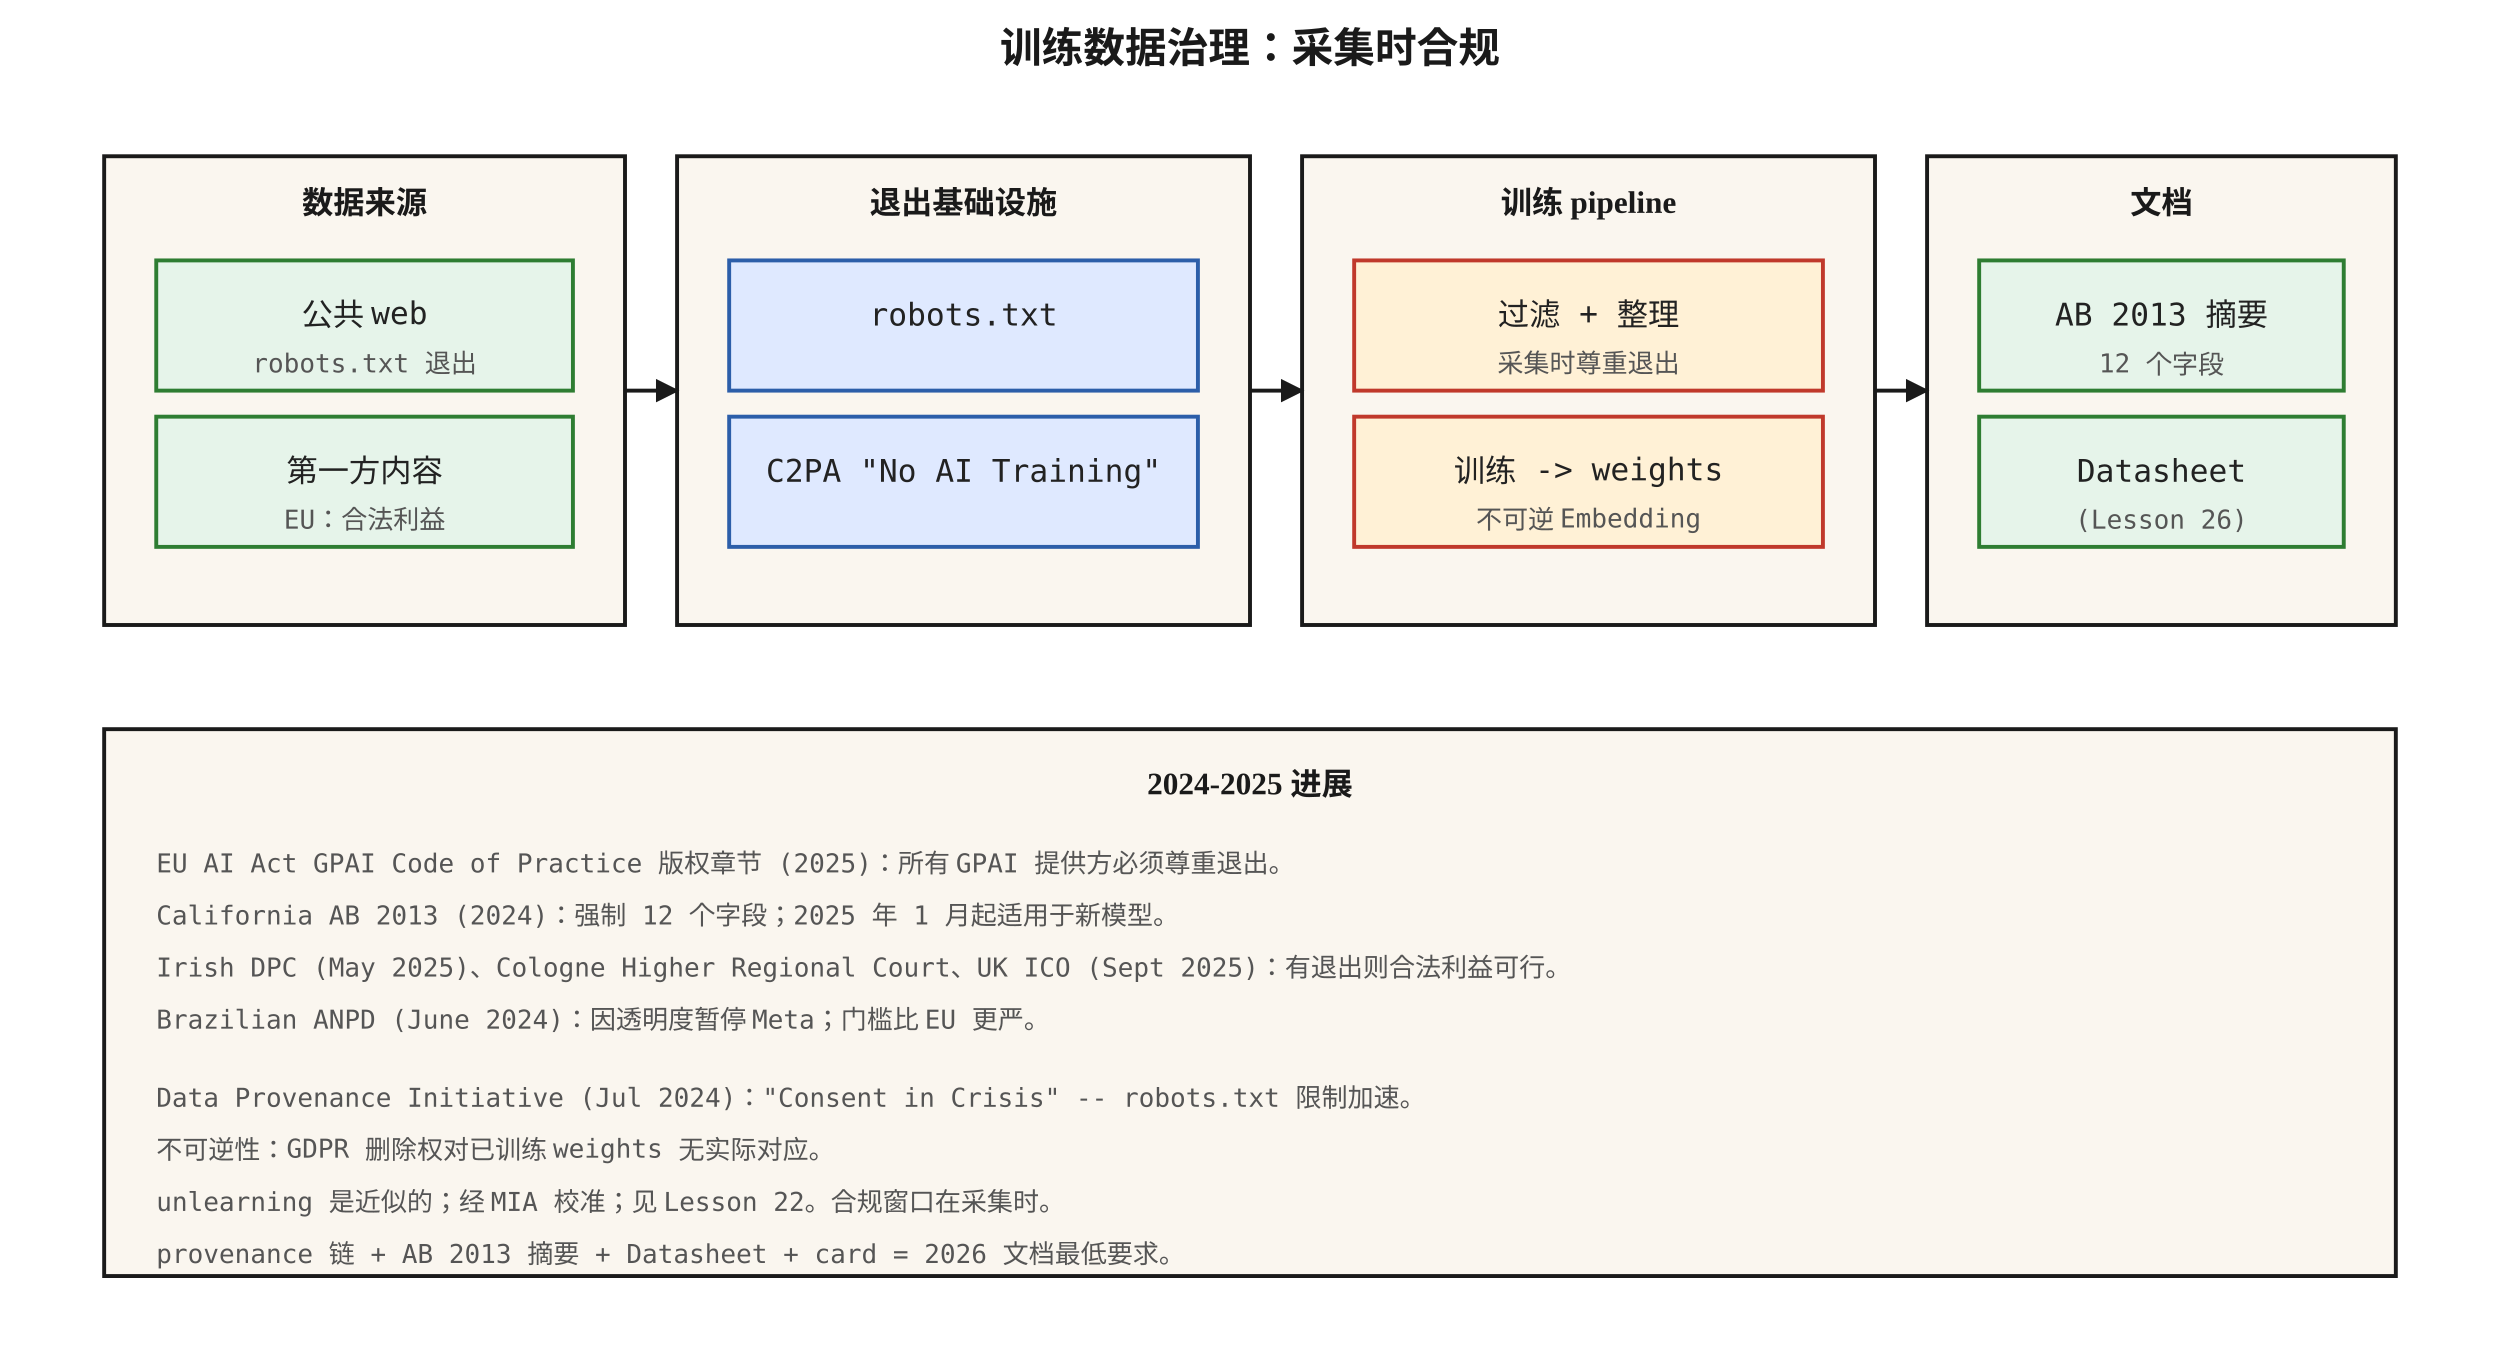
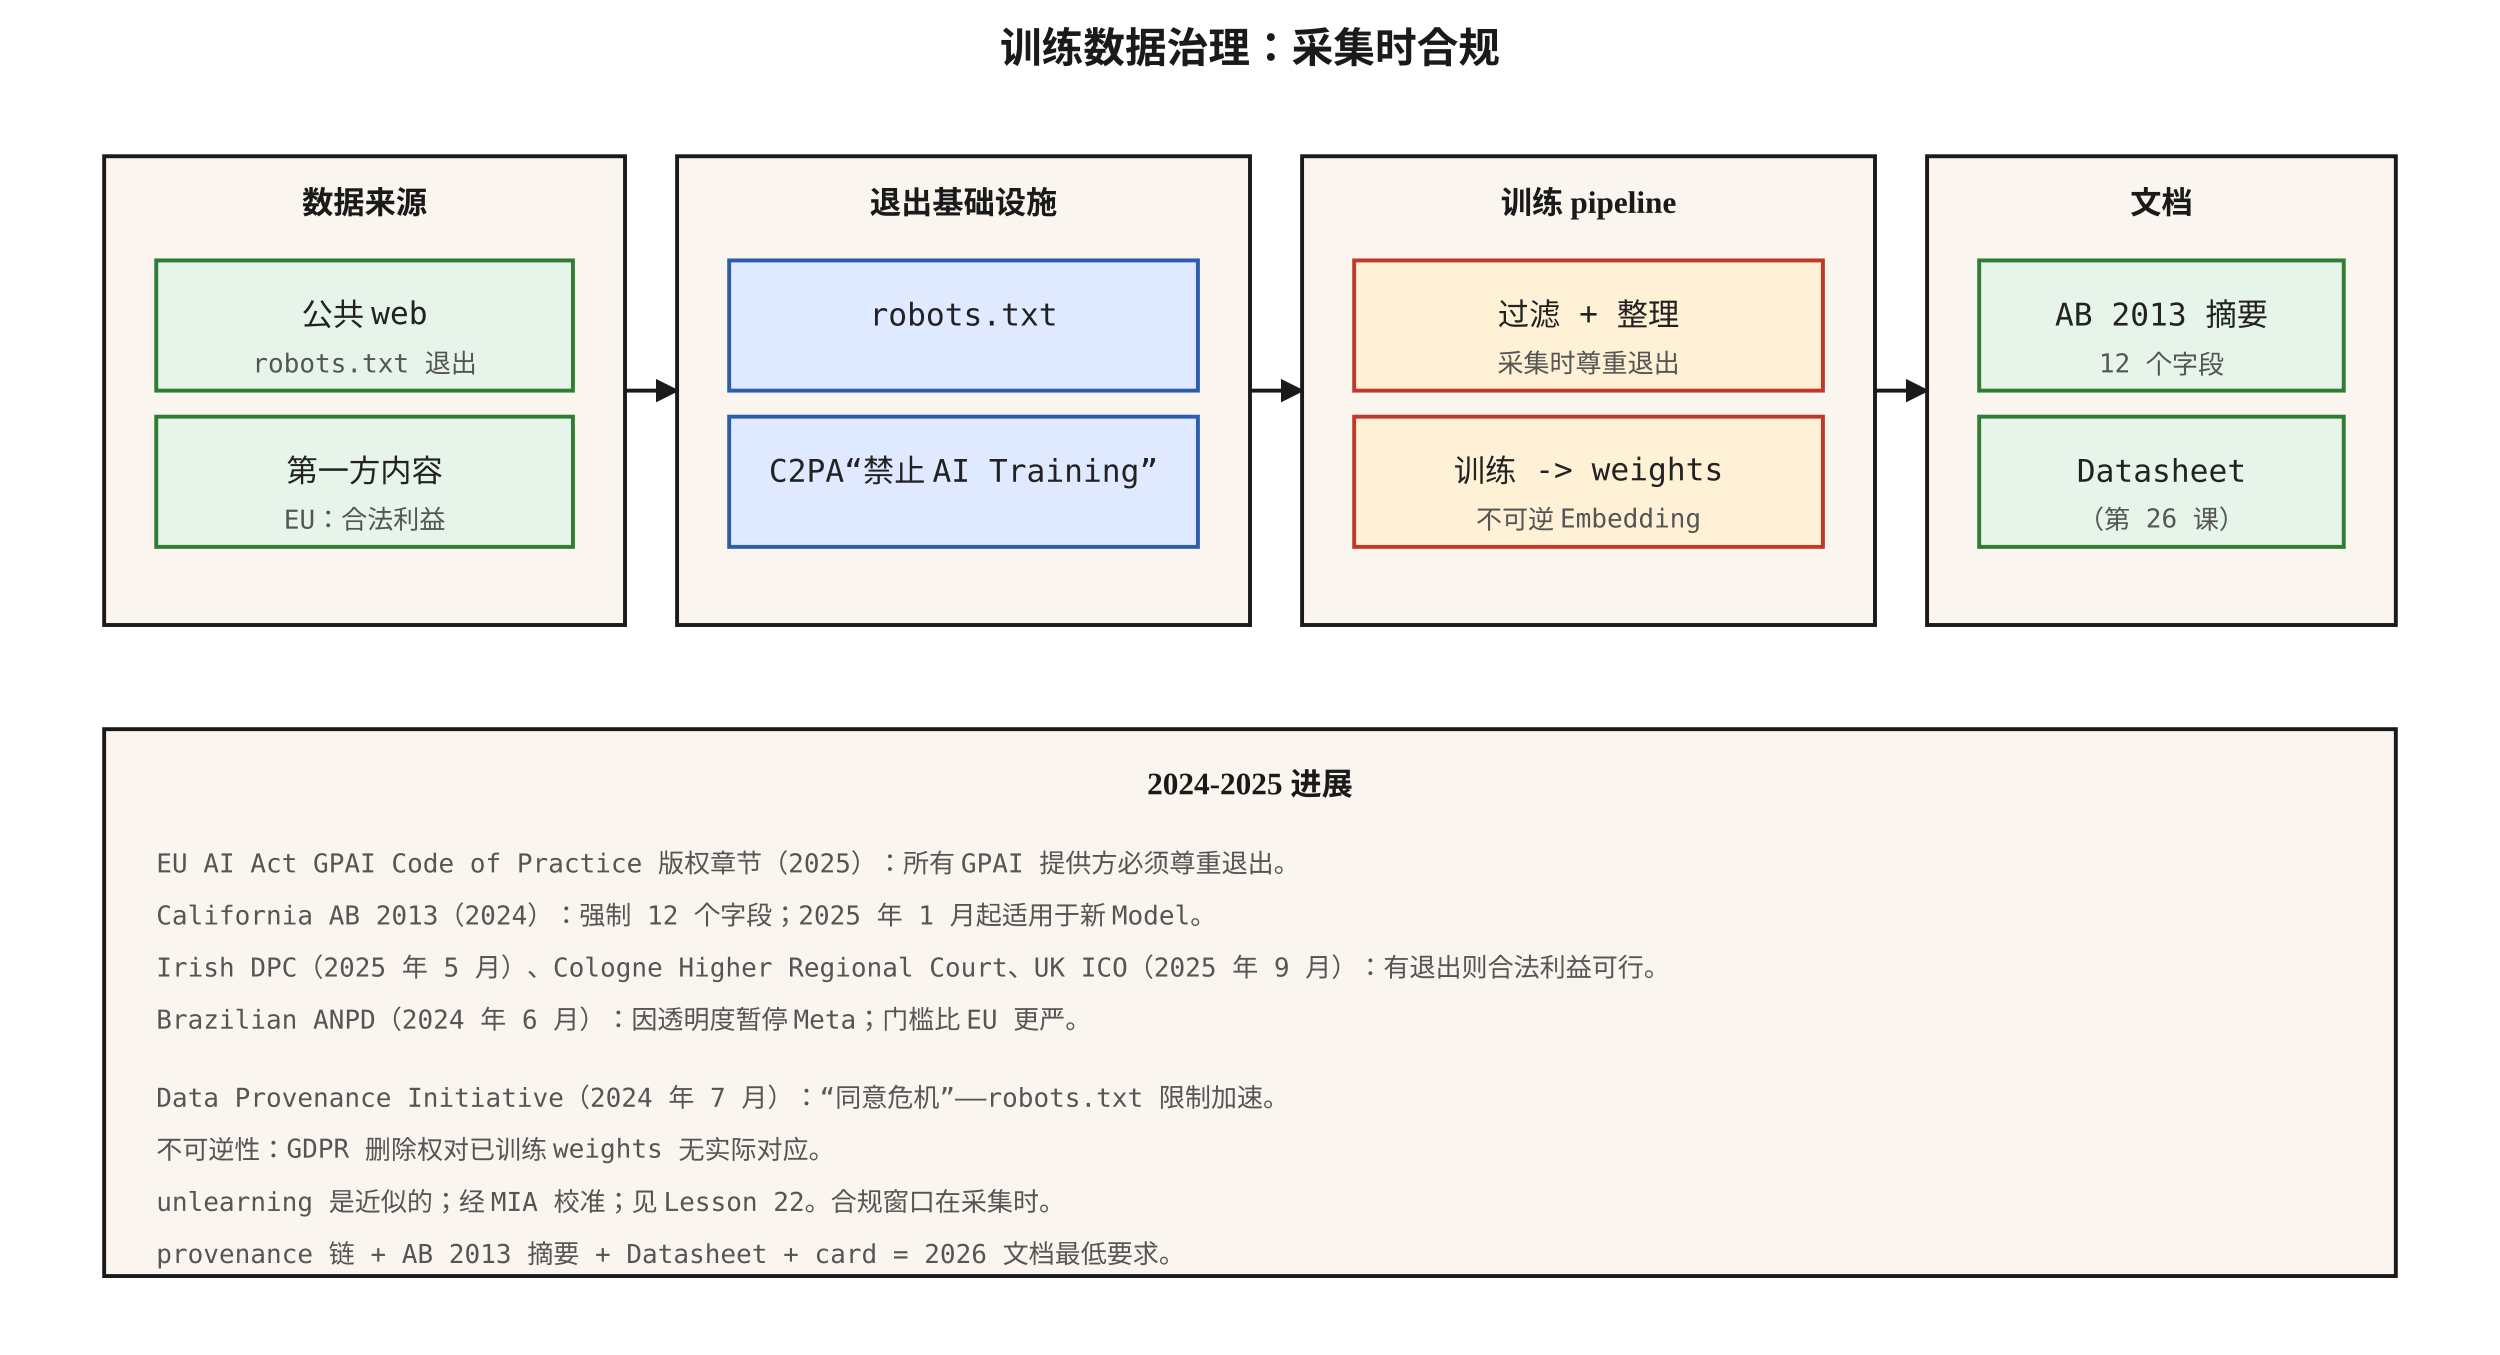
<svg xmlns="http://www.w3.org/2000/svg" viewBox="0 0 960 520" font-family="Georgia, 'Times New Roman', serif">
  <defs>
    <marker id="arrow27" viewBox="0 0 10 10" refX="9" refY="5" markerWidth="6" markerHeight="6" orient="auto">
      <path d="M0,0 L10,5 L0,10 z" fill="#1a1a1a" />
    </marker>
    <style>
      .box { fill: #faf6ef; stroke: #1a1a1a; stroke-width: 1.5; }
      .hot { fill: #fff1d6; stroke: #c0392b; stroke-width: 1.5; }
      .cool { fill: #e6f4ea; stroke: #2e7d32; stroke-width: 1.5; }
      .cold { fill: #dfe9ff; stroke: #2c5ea9; stroke-width: 1.5; }
      .step { font-size: 12px; font-family: 'Menlo', monospace; fill: #222; }
      .small { font-size: 10px; font-family: 'Menlo', monospace; fill: #555; }
      .caption { font-size: 11px; fill: #555; font-style: italic; }
      .title { font-size: 16px; font-weight: 700; fill: #1a1a1a; }
      .head { font-size: 12px; font-weight: 700; fill: #1a1a1a; }
    </style>
  </defs>
  <text x="480" y="24" text-anchor="middle" class="title">训练数据治理：采集时合规</text>
  <rect x="40" y="60" width="200" height="180" class="box" />
  <text x="140" y="82" text-anchor="middle" class="head">数据来源</text>
  <rect x="60" y="100" width="160" height="50" class="cool" />
  <text x="140" y="125" text-anchor="middle" class="step">公共 web</text>
  <text x="140" y="143" text-anchor="middle" class="small">robots.txt 退出</text>
  <rect x="60" y="160" width="160" height="50" class="cool" />
  <text x="140" y="185" text-anchor="middle" class="step">第一方内容</text>
  <text x="140" y="203" text-anchor="middle" class="small">EU：合法利益</text>
  <rect x="260" y="60" width="220" height="180" class="box" />
  <text x="370" y="82" text-anchor="middle" class="head">退出基础设施</text>
  <rect x="280" y="100" width="180" height="50" class="cold" />
  <text x="370" y="125" text-anchor="middle" class="step">robots.txt</text>
  <rect x="280" y="160" width="180" height="50" class="cold" />
-   <text x="370" y="185" text-anchor="middle" class="step">C2PA "No AI Training"</text>
+   <text x="370" y="185" text-anchor="middle" class="step">C2PA“禁止 AI Training”</text>
  <rect x="500" y="60" width="220" height="180" class="box" />
  <text x="610" y="82" text-anchor="middle" class="head">训练 pipeline</text>
  <rect x="520" y="100" width="180" height="50" class="hot" />
  <text x="610" y="125" text-anchor="middle" class="step">过滤 + 整理</text>
  <text x="610" y="143" text-anchor="middle" class="small">采集时尊重退出</text>
  <rect x="520" y="160" width="180" height="50" class="hot" />
  <text x="610" y="185" text-anchor="middle" class="step">训练 -&gt; weights</text>
  <text x="610" y="203" text-anchor="middle" class="small">不可逆 Embedding</text>
  <rect x="740" y="60" width="180" height="180" class="box" />
  <text x="830" y="82" text-anchor="middle" class="head">文档</text>
  <rect x="760" y="100" width="140" height="50" class="cool" />
  <text x="830" y="125" text-anchor="middle" class="step">AB 2013 摘要</text>
  <text x="830" y="143" text-anchor="middle" class="small">12 个字段</text>
  <rect x="760" y="160" width="140" height="50" class="cool" />
  <text x="830" y="185" text-anchor="middle" class="step">Datasheet</text>
-   <text x="830" y="203" text-anchor="middle" class="small">(Lesson 26)</text>
+   <text x="830" y="203" text-anchor="middle" class="small">（第 26 课）</text>
  <path d="M 240 150 L 260 150" stroke="#1a1a1a" stroke-width="1.5" marker-end="url(#arrow27)" fill="none" />
  <path d="M 480 150 L 500 150" stroke="#1a1a1a" stroke-width="1.5" marker-end="url(#arrow27)" fill="none" />
  <path d="M 720 150 L 740 150" stroke="#1a1a1a" stroke-width="1.5" marker-end="url(#arrow27)" fill="none" />
  <rect x="40" y="280" width="880" height="210" class="box" />
  <text x="480" y="305" text-anchor="middle" class="head">2024-2025 进展</text>
-   <text x="60" y="335" class="small">EU AI Act GPAI Code of Practice 版权章节 (2025)：所有 GPAI 提供方必须尊重退出。</text>
-   <text x="60" y="355" class="small">California AB 2013 (2024)：强制 12 个字段；2025 年 1 月起适用于新模型。</text>
-   <text x="60" y="375" class="small">Irish DPC (May 2025)、Cologne Higher Regional Court、UK ICO (Sept 2025)：有退出则合法利益可行。</text>
-   <text x="60" y="395" class="small">Brazilian ANPD (June 2024)：因透明度暂停 Meta；门槛比 EU 更严。</text>
-   <text x="60" y="425" class="small">Data Provenance Initiative (Jul 2024)："Consent in Crisis" -- robots.txt 限制加速。</text>
+   <text x="60" y="335" class="small">EU AI Act GPAI Code of Practice 版权章节（2025）：所有 GPAI 提供方必须尊重退出。</text>
+   <text x="60" y="355" class="small">California AB 2013（2024）：强制 12 个字段；2025 年 1 月起适用于新 Model。</text>
+   <text x="60" y="375" class="small">Irish DPC（2025 年 5 月）、Cologne Higher Regional Court、UK ICO（2025 年 9 月）：有退出则合法利益可行。</text>
+   <text x="60" y="395" class="small">Brazilian ANPD（2024 年 6 月）：因透明度暂停 Meta；门槛比 EU 更严。</text>
+   <text x="60" y="425" class="small">Data Provenance Initiative（2024 年 7 月）：“同意危机”——robots.txt 限制加速。</text>
  <text x="60" y="445" class="small">不可逆性：GDPR 删除权对已训练 weights 无实际对应。</text>
  <text x="60" y="465" class="small">unlearning 是近似的；经 MIA 校准；见 Lesson 22。合规窗口在采集时。</text>
  <text x="60" y="485" class="small">provenance 链 + AB 2013 摘要 + Datasheet + card = 2026 文档最低要求。</text>
</svg>
